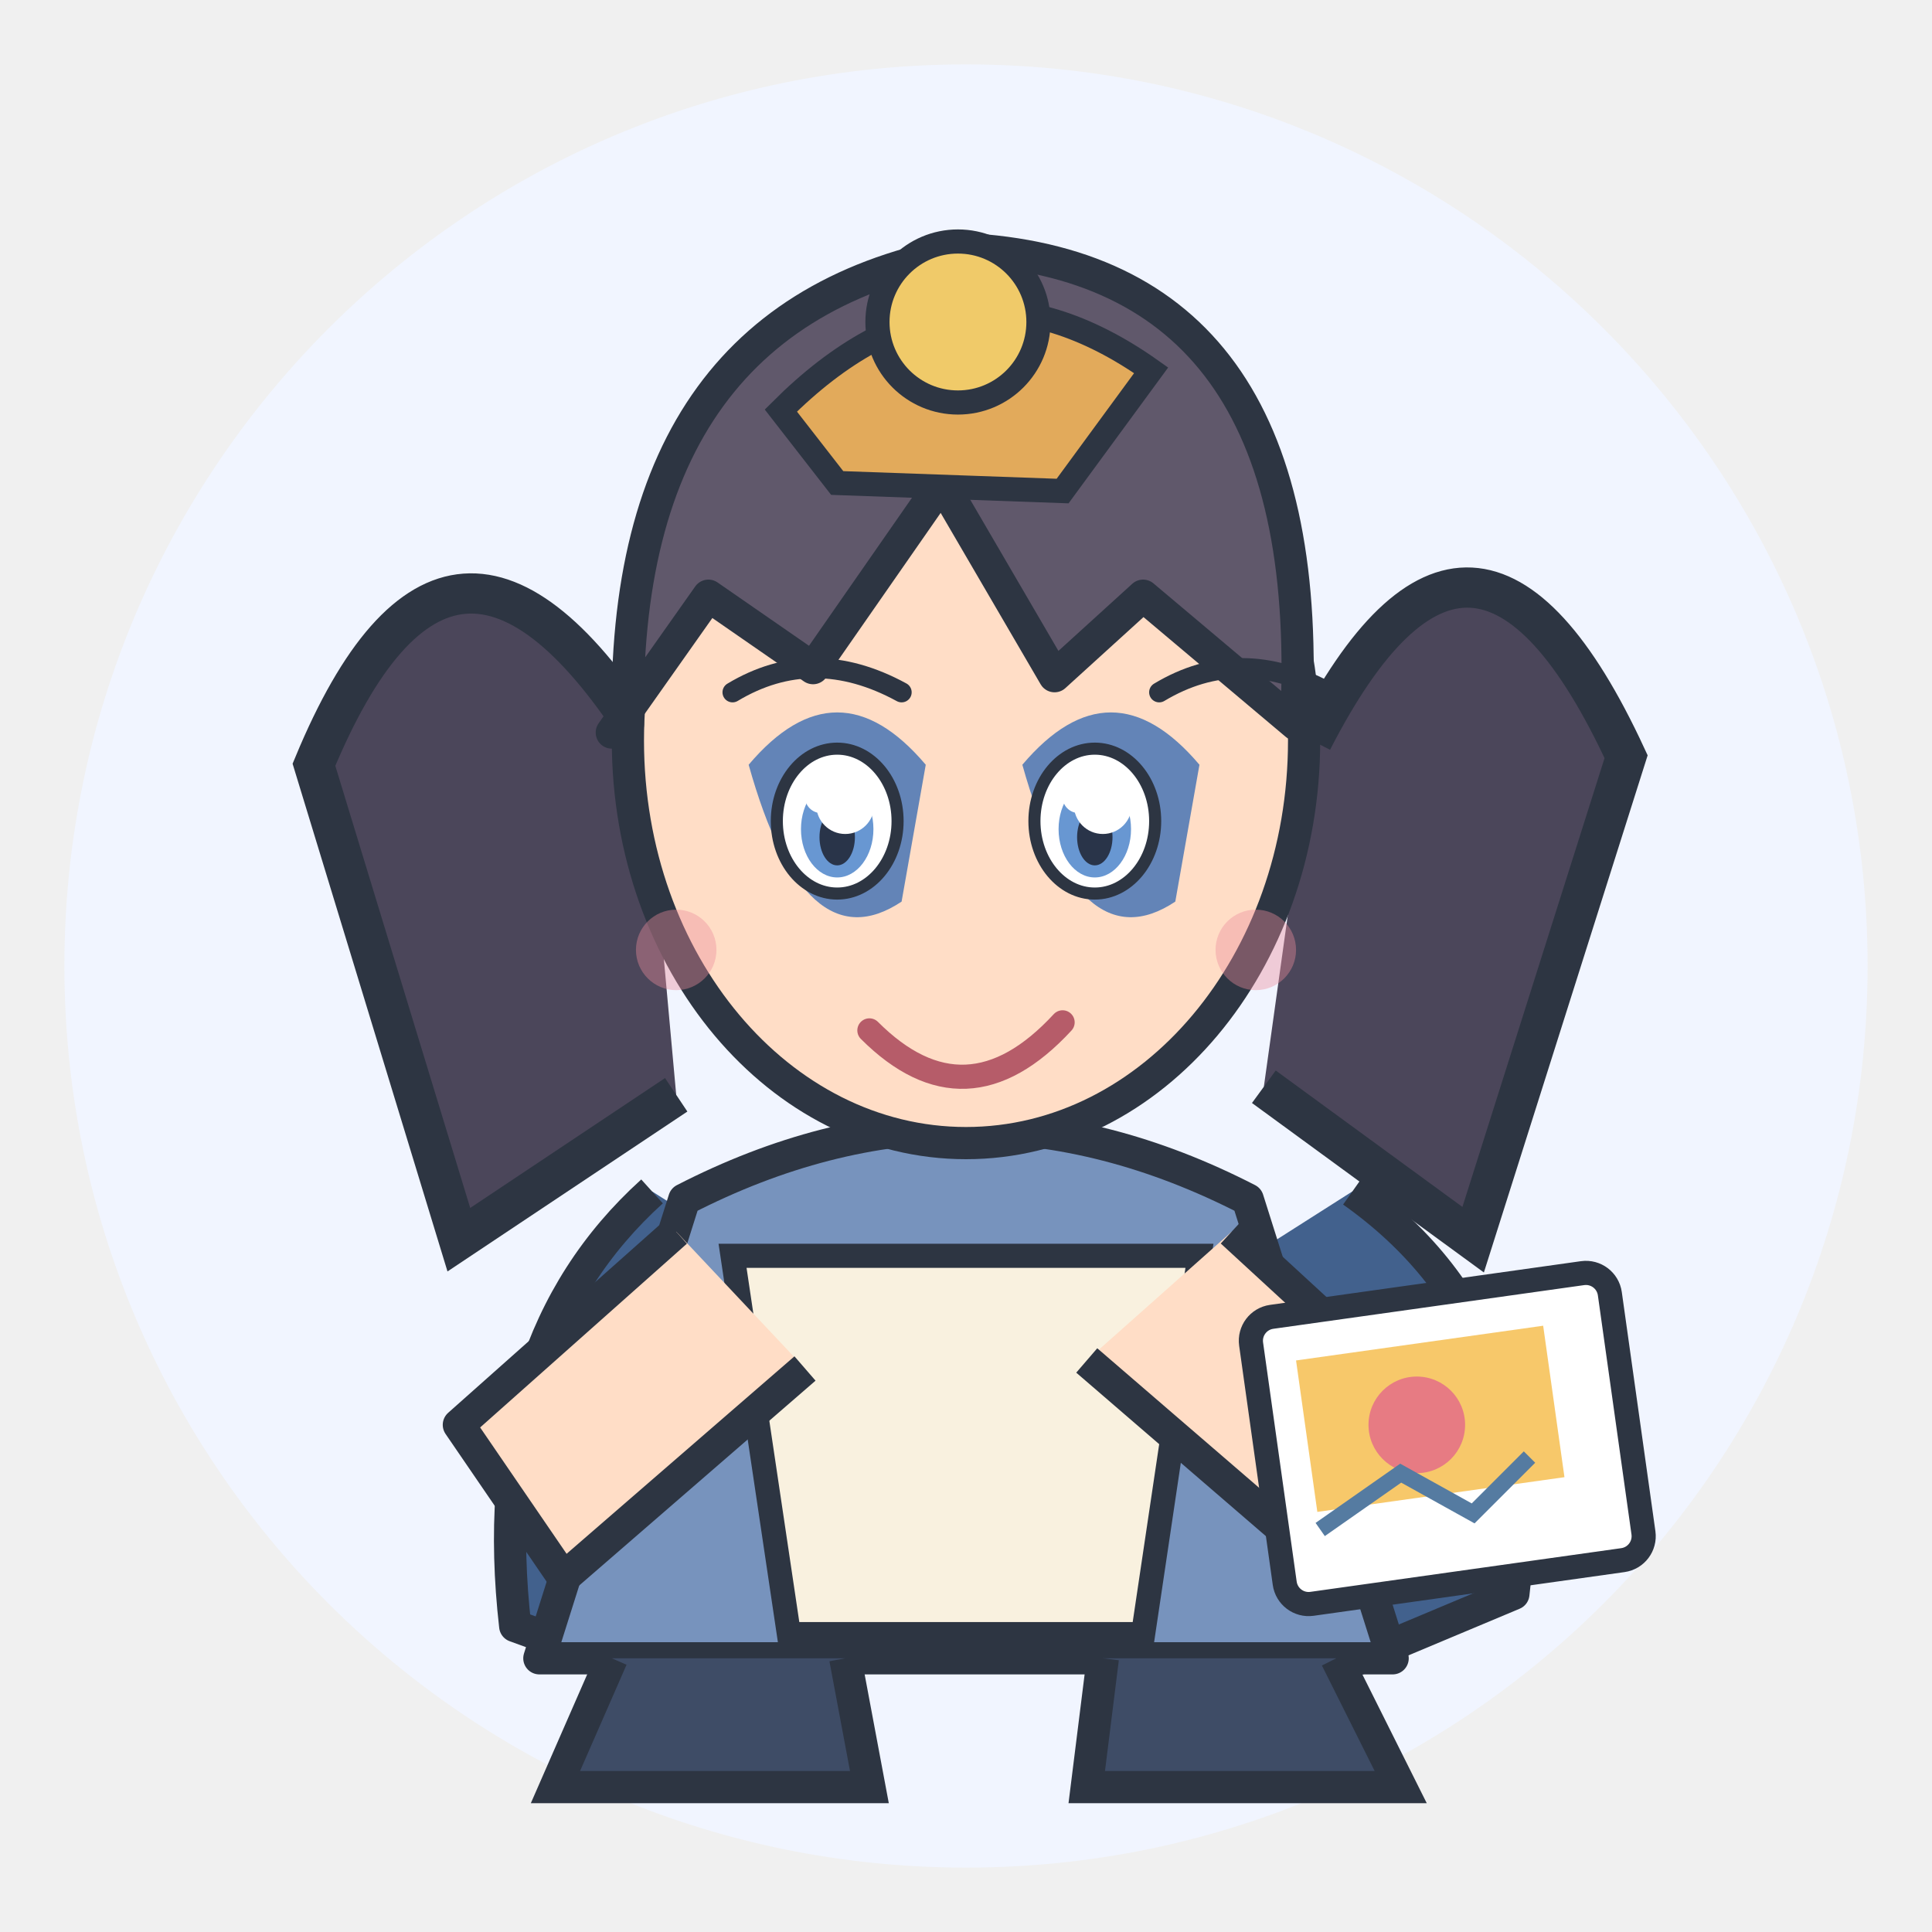
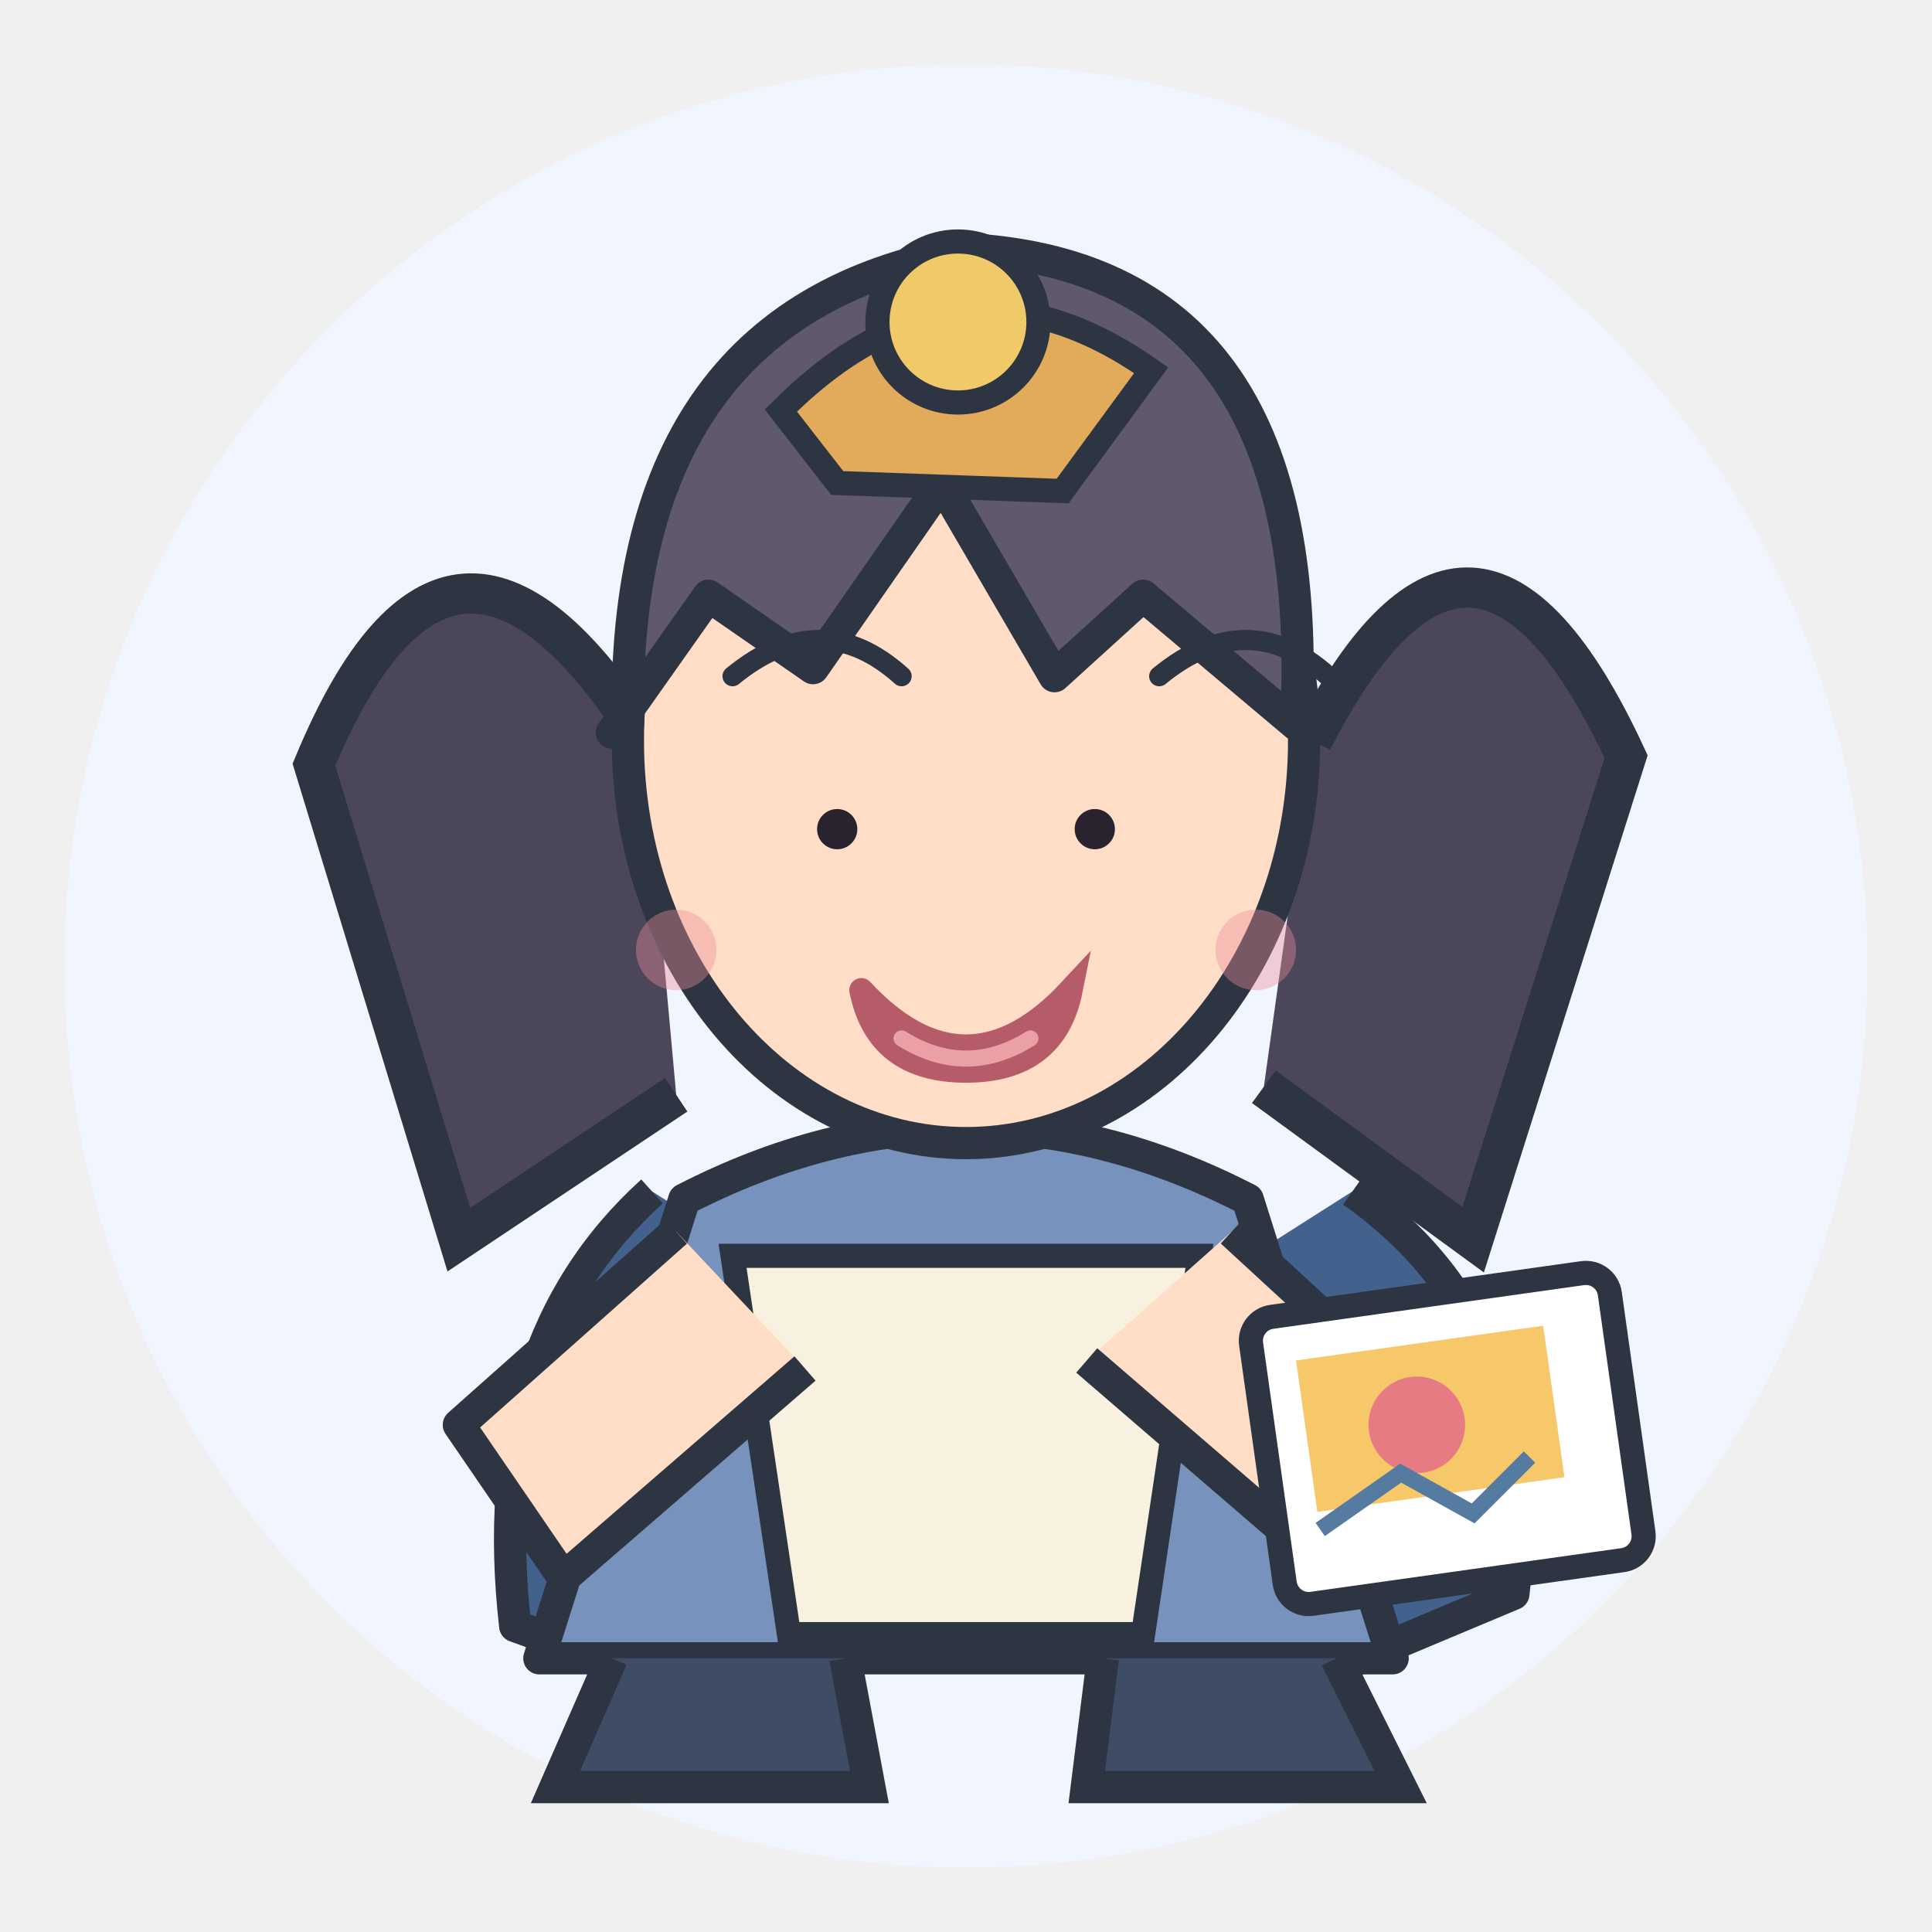
<svg xmlns="http://www.w3.org/2000/svg" viewBox="0 0 240 240" role="img" aria-label="Anime fan sharing a photo album">
  <circle cx="120" cy="120" r="112" fill="#f1f5ff" />
  <path d="M81 148q-21 19-17 54l33 12 22-42m49-24q24 17 20 50l-31 13-22-42" fill="#42618d" stroke="#2d3542" stroke-width="4" stroke-linejoin="round" />
  <path d="M85 149q35-18 70 0l18 57H67z" fill="#7793bd" stroke="#2d3542" stroke-width="4" stroke-linejoin="round" />
  <path d="M91 156h58l-7 47H98z" fill="#f9f1df" stroke="#2d3542" stroke-width="3" />
  <path d="M84 153l-27 24 13 19 30-26m53-17 25 23-14 18-29-25" fill="#ffddc6" stroke="#2d3542" stroke-width="4" stroke-linejoin="round" />
  <rect x="155" y="164" width="45" height="36" rx="3" fill="#fff" stroke="#2d3542" stroke-width="3" transform="rotate(-8 155 164)" />
  <rect x="161" y="169" width="31" height="19" fill="#f7c86a" transform="rotate(-8 161 169)" />
  <circle cx="176" cy="177" r="6" fill="#e77b83" />
  <path d="M164 190l10-7 9 5 7-7" fill="none" stroke="#557ba1" stroke-width="2" />
  <path d="M80 92q-24-38-41 3l18 59 27-18m79-44q20-39 39 2l-19 60-26-19" fill="#4b465a" stroke="#2d3542" stroke-width="5" />
  <ellipse cx="120" cy="92" rx="42" ry="50" fill="#ffddc6" stroke="#2d3542" stroke-width="4" />
  <path d="M78 90q-1-52 43-59 43 3 40 59l-19-16-11 10-14-24-16 23-13-9-12 17z" fill="#60586b" stroke="#2d3542" stroke-width="4" stroke-linejoin="round" />
-   <path d="M93 95q11-13 22 0l-3 17q-12 8-19-17m34 0q11-13 22 0l-3 17q-12 8-19-17" fill="#6384b7" />
-   <path d="M91 86q10-6 21 0m32 0q10-6 21 0" fill="none" stroke="#2d3542" stroke-width="2.5" stroke-linecap="round" />
-   <ellipse cx="104" cy="102" rx="7.5" ry="9" fill="#fff" stroke="#2d3542" stroke-width="1.5" />
-   <ellipse cx="136" cy="102" rx="7.5" ry="9" fill="#fff" stroke="#2d3542" stroke-width="1.5" />
-   <ellipse cx="104" cy="103" rx="4.5" ry="6" fill="#6897d2" />
-   <ellipse cx="136" cy="103" rx="4.5" ry="6" fill="#6897d2" />
-   <ellipse cx="104" cy="104" rx="2.2" ry="3.5" fill="#293449" />
-   <ellipse cx="136" cy="104" rx="2.2" ry="3.5" fill="#293449" />
-   <circle cx="102" cy="99" r="2" fill="#fff" />
-   <circle cx="134" cy="99" r="2" fill="#fff" />
+   <path d="M91 84q11-9 21 0m32 0q11-9 21 0" fill="none" stroke="#2d3542" stroke-width="2.5" stroke-linecap="round" />
+   <circle cx="104" cy="103" r="2.5" fill="#28232e" />
+   <circle cx="136" cy="103" r="2.5" fill="#28232e" />
  <circle cx="84" cy="118" r="5" fill="#ec8b9c" opacity=".4" />
  <circle cx="156" cy="118" r="5" fill="#ec8b9c" opacity=".4" />
-   <circle cx="105" cy="100" r="3.6" fill="#fff" />
-   <circle cx="137" cy="100" r="3.6" fill="#fff" />
-   <path d="M108 128q12 12 24-1" fill="none" stroke="#b65c69" stroke-width="3" stroke-linecap="round" />
+   <path d="M107 123q13 14 26 0q-2 10-13 10t-13-10" fill="none" stroke="#b65c69" stroke-width="3" stroke-linecap="round" />
+   <path d="M112 129q8 5 16 0" fill="none" stroke="#eaa0a5" stroke-width="2" stroke-linecap="round" />
  <path d="M97 51q22-22 46-5l-11 15-28-1z" fill="#e2aa5b" stroke="#2d3542" stroke-width="3" />
  <circle cx="119" cy="40" r="10" fill="#f0ca69" stroke="#2d3542" stroke-width="3" />
  <path d="M76 206l-7 16h39l-3-16m61 0 8 16h-39l2-16" fill="#3e4c66" stroke="#2d3542" stroke-width="4" />
</svg>
